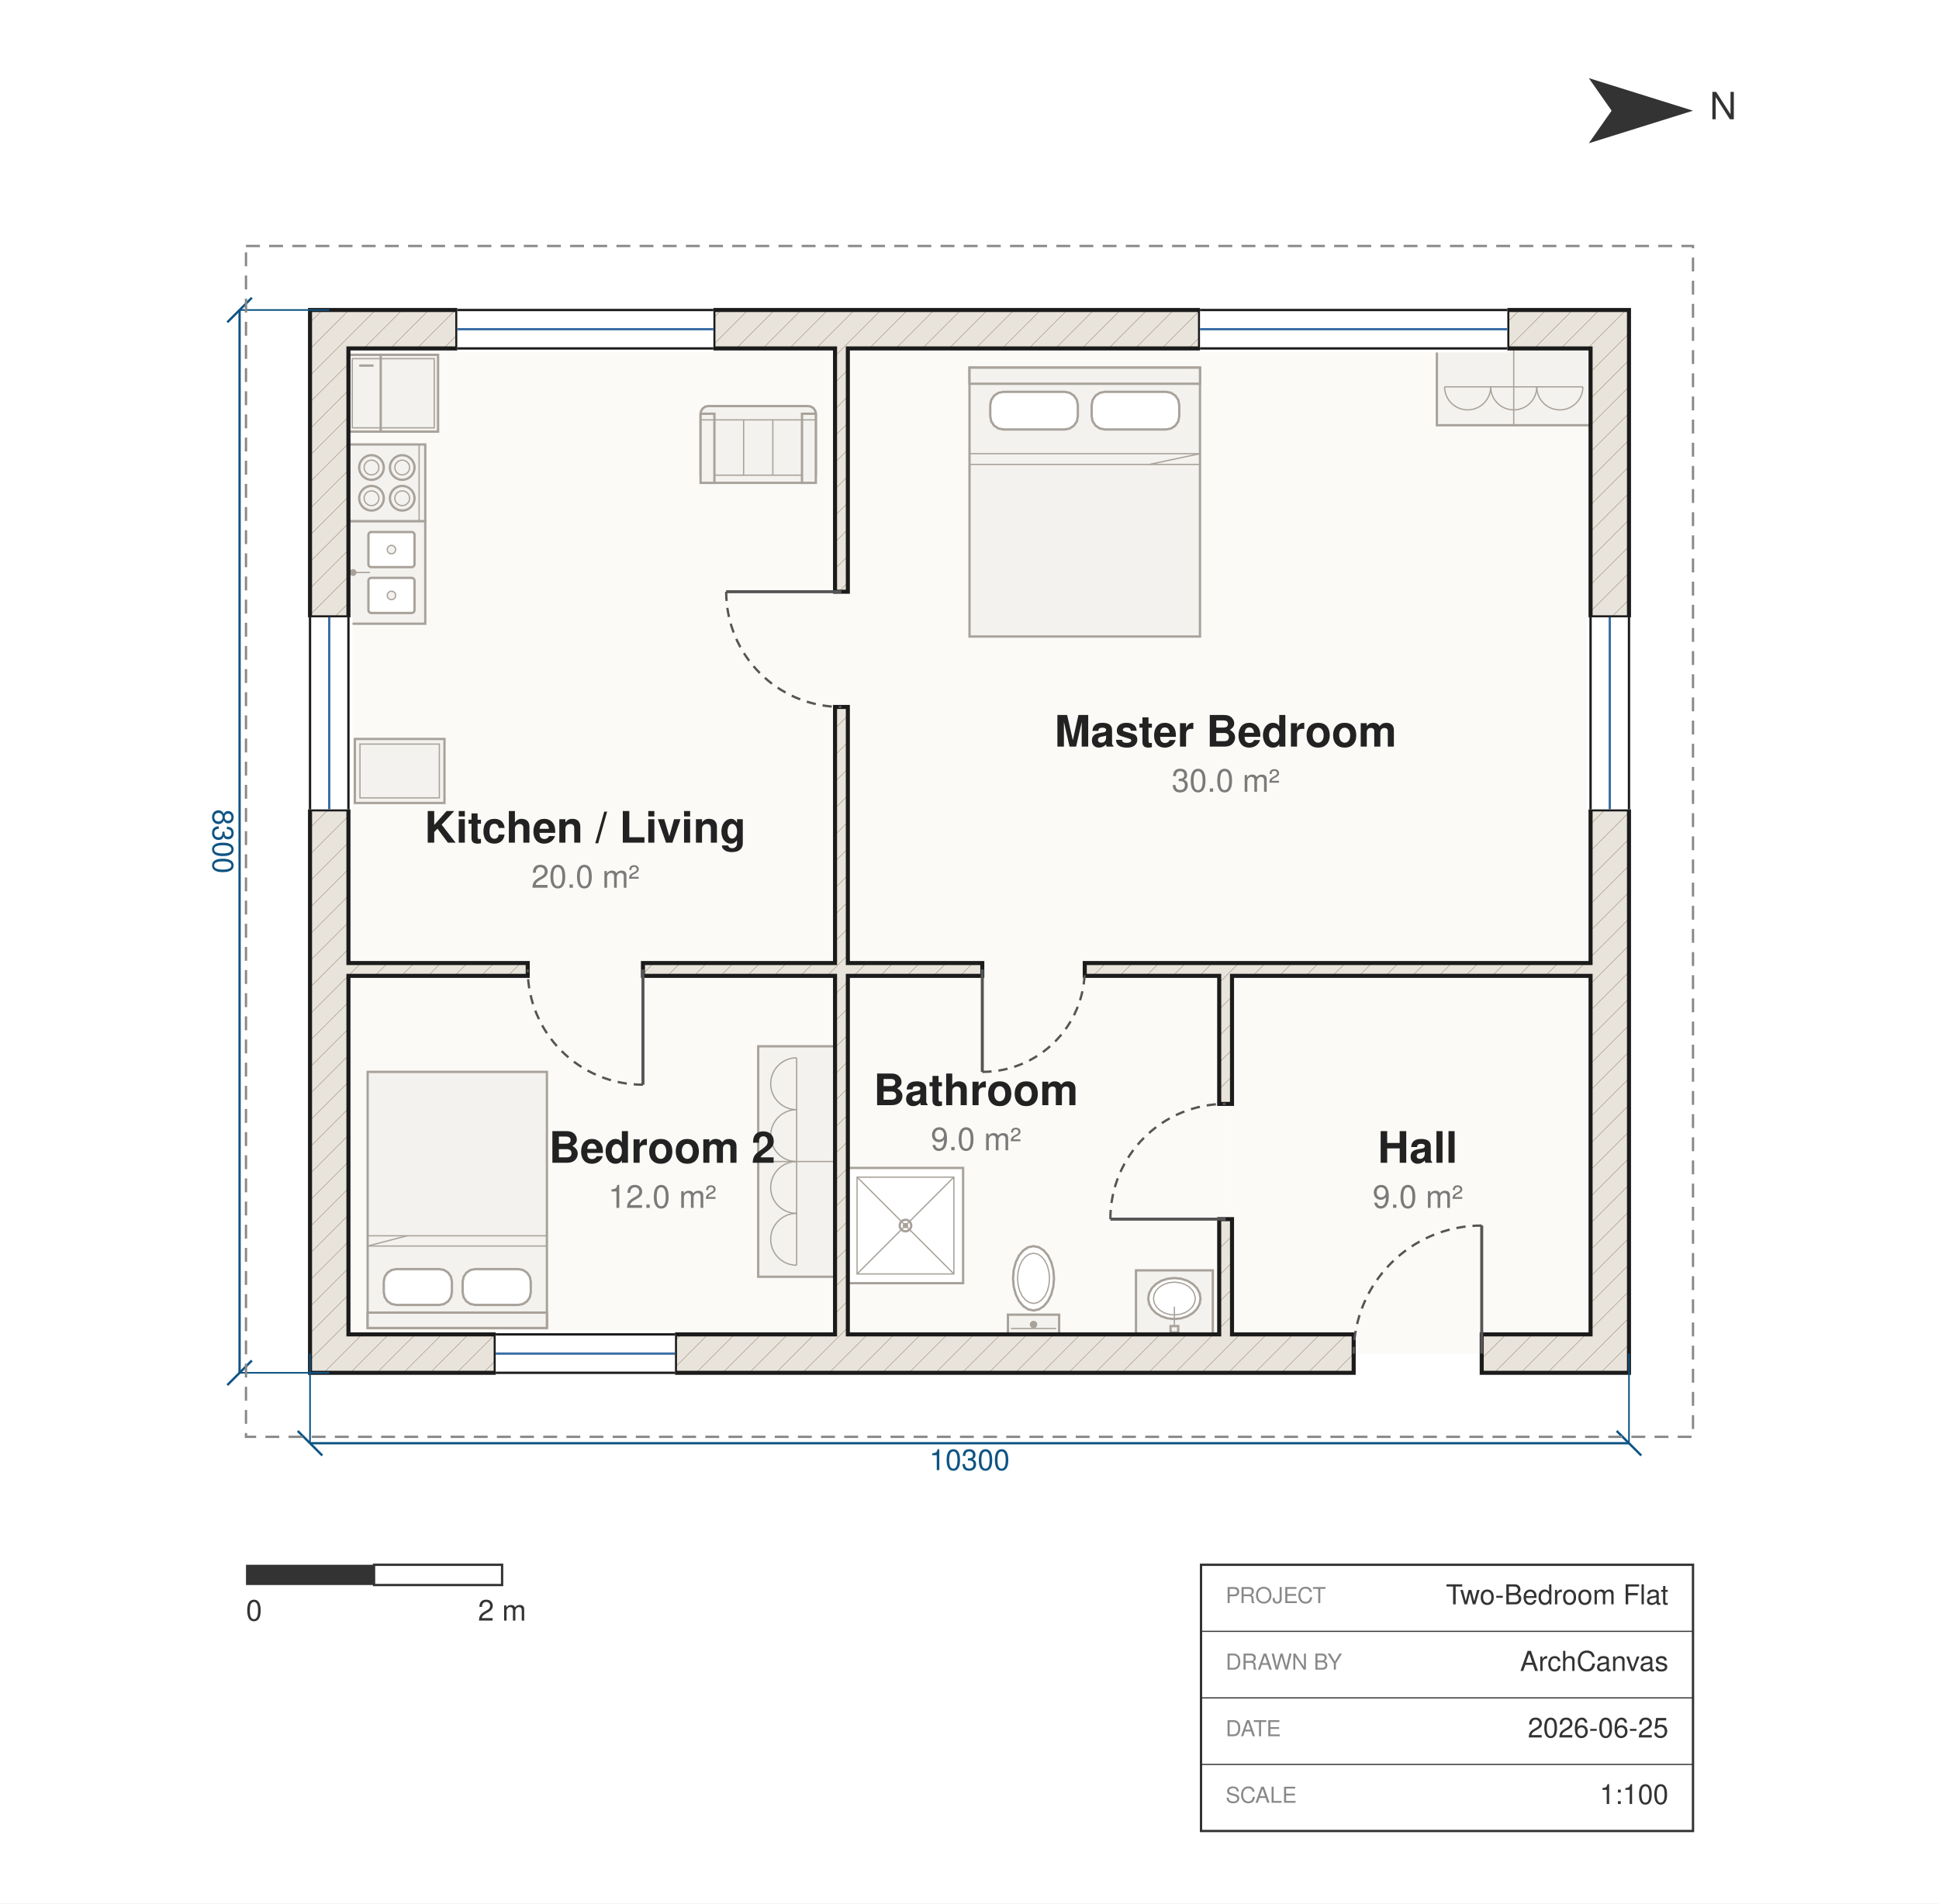
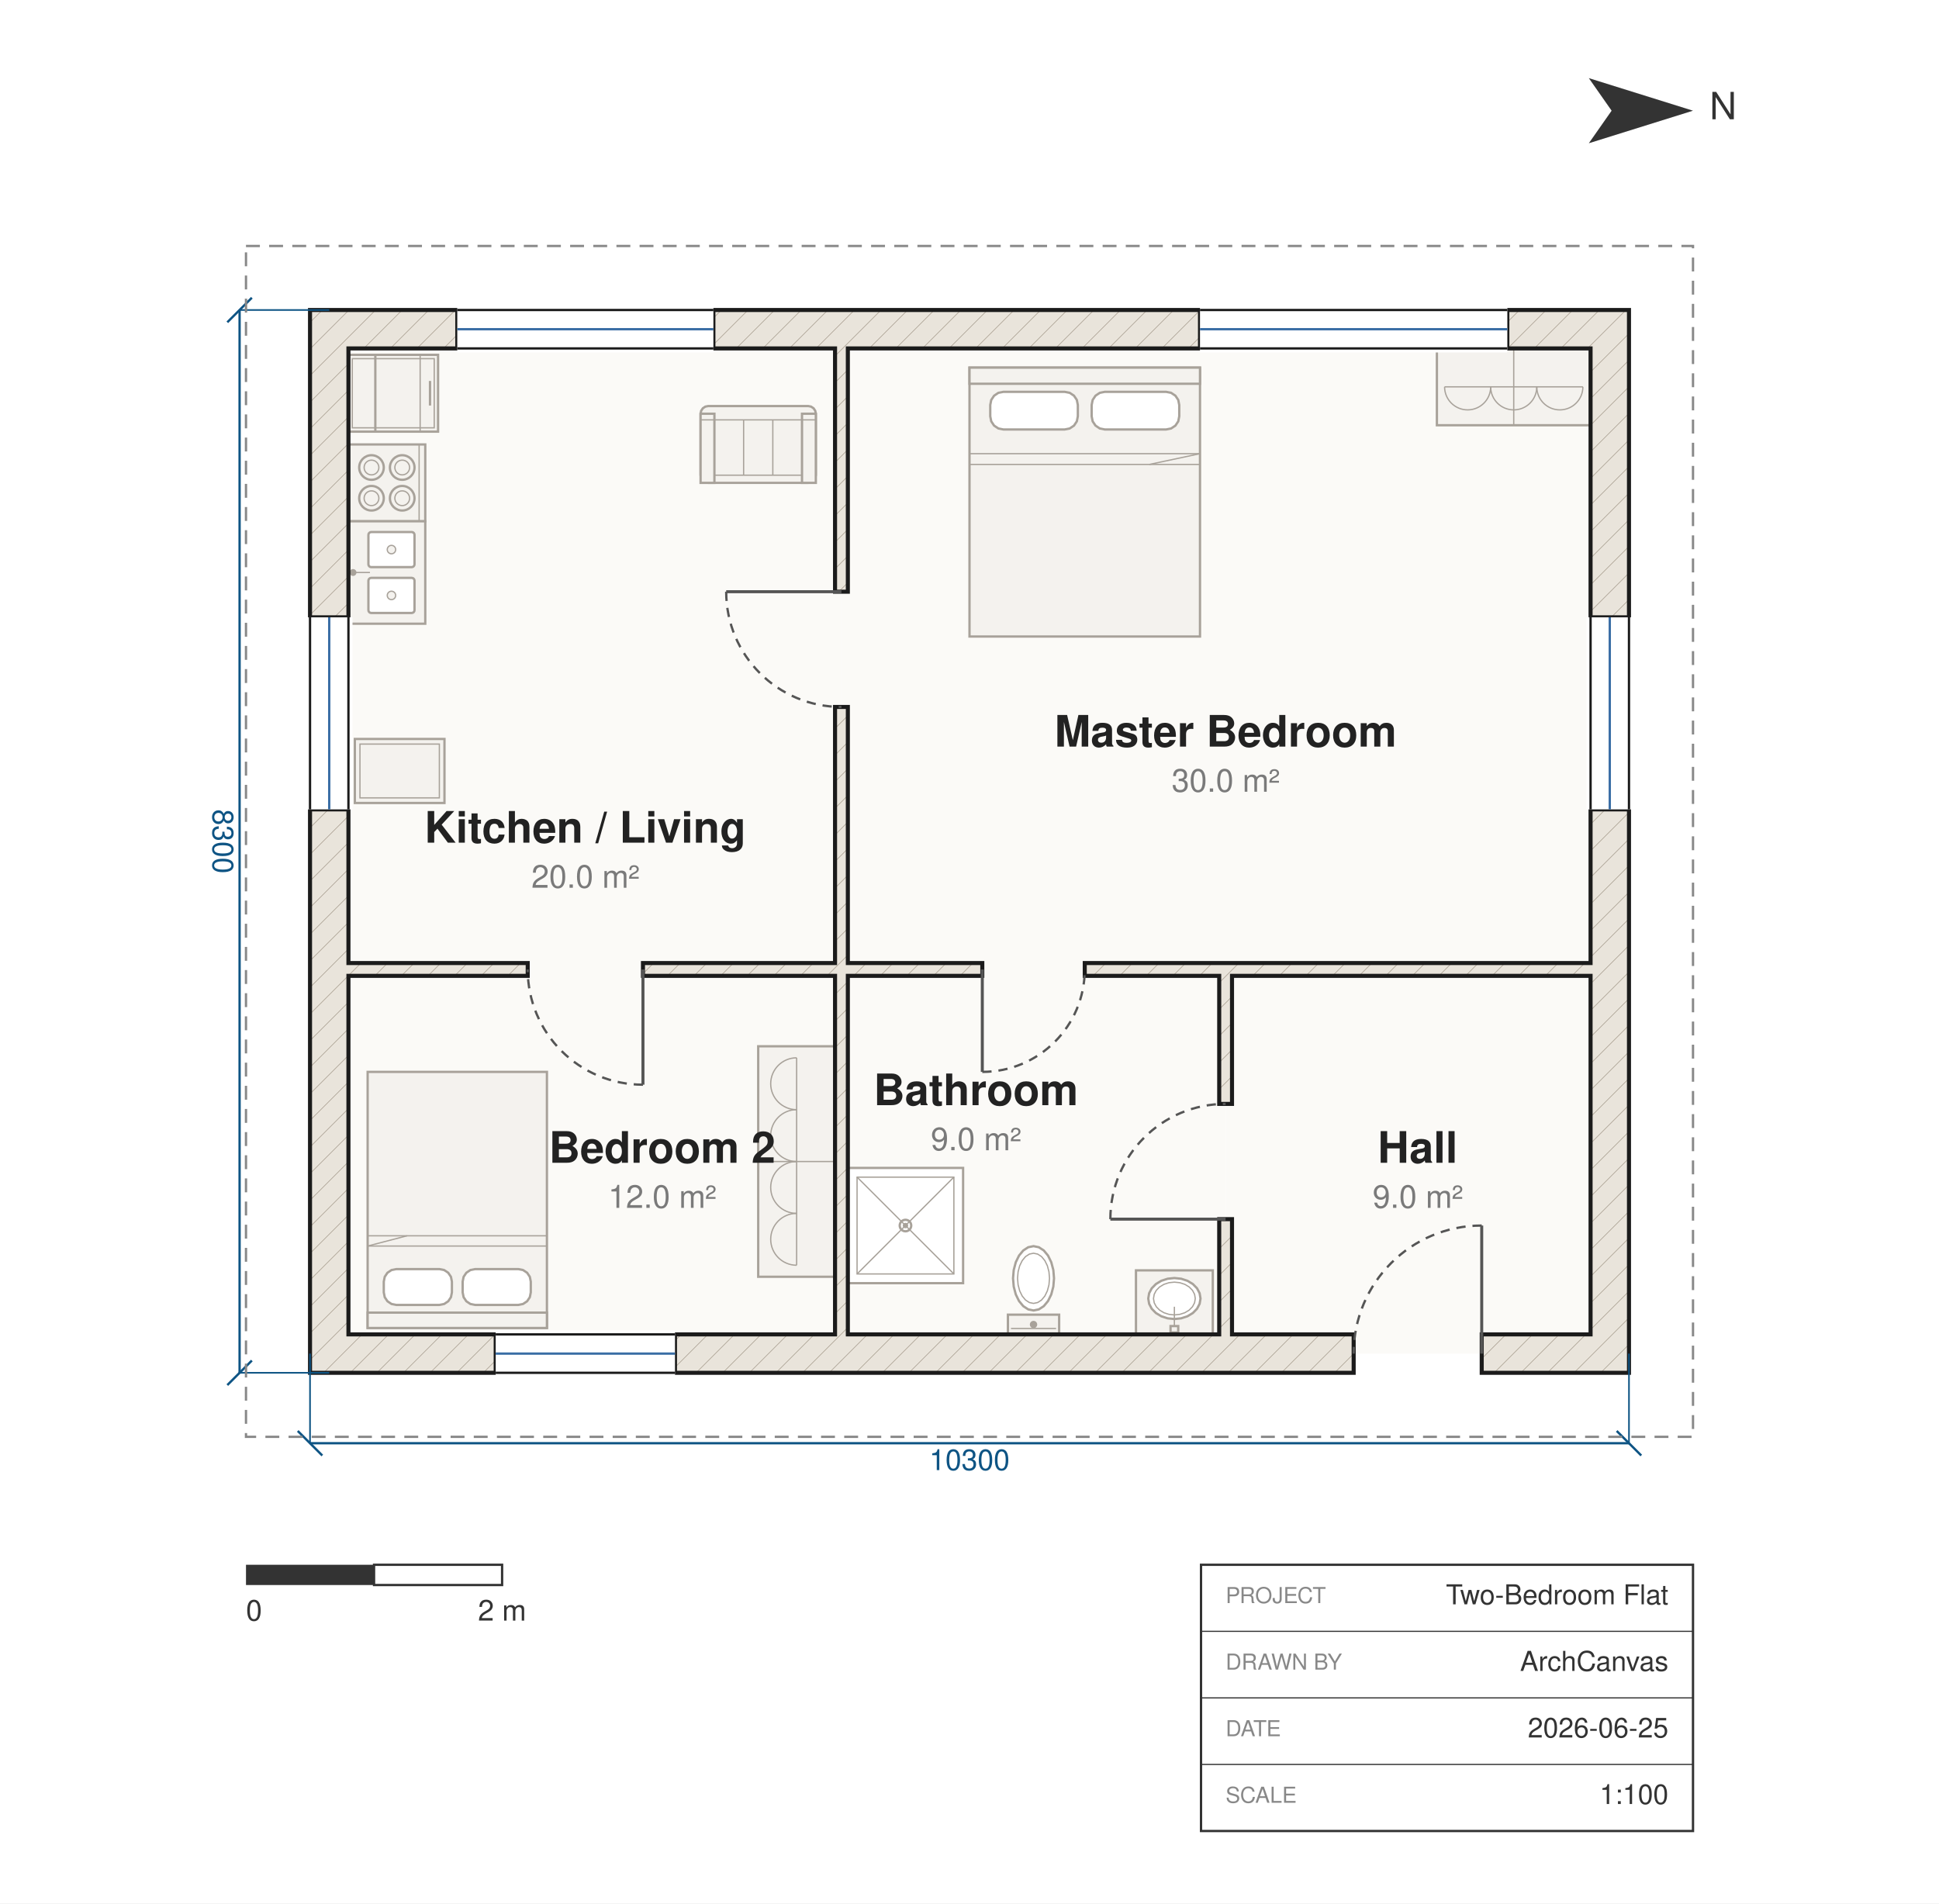
<svg xmlns="http://www.w3.org/2000/svg" viewBox="-2571 -2571 15142 14864.4" font-family="Helvetica, Arial, sans-serif">
  <defs>
    <pattern id="poche" patternUnits="userSpaceOnUse" width="146.9" height="146.9" patternTransform="rotate(45)">
      <rect width="146.9" height="146.9" fill="#e9e4db" />
      <line x1="0" y1="0" x2="0" y2="146.9" stroke="#b9b1a4" stroke-width="12.66" />
    </pattern>
  </defs>
  <rect x="-2571" y="-2571" width="15142" height="14864.4" fill="#ffffff" />
  <g id="A-FLOR">
    <polygon points="0,0 4000,0 4000,5000 0,5000" fill="#fbfaf7" />
    <polygon points="4000,0 10000,0 10000,5000 4000,5000" fill="#fbfaf7" />
    <polygon points="0,5000 4000,5000 4000,8000 0,8000" fill="#fbfaf7" />
    <polygon points="4000,5000 7000,5000 7000,8000 4000,8000" fill="#fbfaf7" />
    <polygon points="7000,5000 10000,5000 10000,8000 7000,8000" fill="#fbfaf7" />
  </g>
  <g id="A-FURN">
    <polygon points="5000,300 6800,300 6800,2400 5000,2400" fill="#f4f2ee" stroke="#a8a29a" stroke-width="18.08" />
    <polygon points="5000,300 6800,300 6800,426 5000,426" fill="#f4f2ee" stroke="#a8a29a" stroke-width="18.08" />
    <polygon points="5743.1,489 5782.48,496.83 5815.86,519.14 5838.17,552.52 5846,591.9 5846,680.1 5838.17,719.48 5815.86,752.86 5782.48,775.17 5743.1,783 5264.9,783 5225.52,775.17 5192.14,752.86 5169.83,719.48 5162,680.1 5162,591.9 5169.83,552.52 5192.14,519.14 5225.52,496.83 5264.9,489" fill="#ffffff" stroke="#a8a29a" stroke-width="18.08" />
    <polygon points="6535.1,489 6574.48,496.83 6607.86,519.14 6630.17,552.52 6638,591.9 6638,680.1 6630.17,719.48 6607.86,752.86 6574.48,775.17 6535.1,783 6056.9,783 6017.52,775.17 5984.14,752.86 5961.83,719.48 5954,680.1 5954,591.9 5961.83,552.52 5984.14,519.14 6017.52,496.83 6056.9,489" fill="#ffffff" stroke="#a8a29a" stroke-width="18.08" />
    <line x1="5000" y1="972" x2="6800" y2="972" stroke="#a8a29a" stroke-width="9.94" />
    <line x1="5000" y1="1056" x2="6800" y2="1056" stroke="#a8a29a" stroke-width="9.94" />
    <line x1="6800" y1="972" x2="6404" y2="1056" stroke="#a8a29a" stroke-width="9.94" />
    <polygon points="1700,7800 300,7800 300,5800 1700,5800" fill="#f4f2ee" stroke="#a8a29a" stroke-width="18.08" />
    <polygon points="1700,7800 300,7800 300,7680 1700,7680" fill="#f4f2ee" stroke="#a8a29a" stroke-width="18.08" />
    <polygon points="1140,7620 1102.5,7612.54 1070.7,7591.3 1049.46,7559.5 1042,7522 1042,7438 1049.46,7400.5 1070.7,7368.7 1102.5,7347.46 1140,7340 1476,7340 1513.5,7347.46 1545.3,7368.7 1566.54,7400.5 1574,7438 1574,7522 1566.54,7559.5 1545.3,7591.3 1513.5,7612.54 1476,7620" fill="#ffffff" stroke="#a8a29a" stroke-width="18.08" />
    <polygon points="524,7620 486.5,7612.54 454.7,7591.3 433.46,7559.5 426,7522 426,7438 433.46,7400.5 454.7,7368.7 486.5,7347.46 524,7340 860,7340 897.5,7347.46 929.3,7368.7 950.54,7400.5 958,7438 958,7522 950.54,7559.5 929.3,7591.3 897.5,7612.54 860,7620" fill="#ffffff" stroke="#a8a29a" stroke-width="18.08" />
    <line x1="1700" y1="7160" x2="300" y2="7160" stroke="#a8a29a" stroke-width="9.94" />
    <line x1="1700" y1="7080" x2="300" y2="7080" stroke="#a8a29a" stroke-width="9.94" />
    <line x1="300" y1="7160" x2="608" y2="7080" stroke="#a8a29a" stroke-width="9.94" />
    <polygon points="8650,150 9850,150 9850,750 8650,750" fill="#f4f2ee" stroke="#a8a29a" stroke-width="18.08" />
    <line x1="8710" y1="450" x2="9790" y2="450" stroke="#a8a29a" stroke-width="9.94" />
    <path d="M 8710,450 A 180 180 0 0 0 9070,450" fill="none" stroke="#a8a29a" stroke-width="9.94" />
    <path d="M 9070,450 A 180 180 0 0 0 9430,450" fill="none" stroke="#a8a29a" stroke-width="9.94" />
    <path d="M 9430,450 A 180 180 0 0 0 9790,450" fill="none" stroke="#a8a29a" stroke-width="9.94" />
    <line x1="9250" y1="150" x2="9250" y2="750" stroke="#a8a29a" stroke-width="9.94" />
    <polygon points="3950,5600 3950,7400 3350,7400 3350,5600" fill="#f4f2ee" stroke="#a8a29a" stroke-width="18.08" />
    <line x1="3650" y1="5690" x2="3650" y2="7310" stroke="#a8a29a" stroke-width="9.94" />
    <path d="M 3650,5690 A 202.5 202.5 0 0 0 3650,6095" fill="none" stroke="#a8a29a" stroke-width="9.94" />
    <path d="M 3650,6095 A 202.5 202.5 0 0 0 3650,6500" fill="none" stroke="#a8a29a" stroke-width="9.94" />
    <path d="M 3650,6500 A 202.5 202.5 0 0 0 3650,6905" fill="none" stroke="#a8a29a" stroke-width="9.94" />
    <path d="M 3650,6905 A 202.5 202.5 0 0 0 3650,7310" fill="none" stroke="#a8a29a" stroke-width="9.94" />
    <line x1="3950" y1="6500" x2="3350" y2="6500" stroke="#a8a29a" stroke-width="9.94" />
    <polygon points="150,800 150,200 850,200 850,800" fill="#f4f2ee" stroke="#a8a29a" stroke-width="18.08" />
    <polygon points="180,770 180,230 820,230 820,770" fill="none" stroke="#a8a29a" stroke-width="9.94" />
-     <line x1="402" y1="800" x2="402" y2="200" stroke="#a8a29a" stroke-width="18.08" />
-     <line x1="234" y1="284" x2="346" y2="284" stroke="#a8a29a" stroke-width="18.08" />
+     <line x1="710" y1="800" x2="710" y2="200" stroke="#a8a29a" stroke-width="9.94" />
+     <line x1="360" y1="800" x2="360" y2="200" stroke="#a8a29a" stroke-width="18.08" />
+     <line x1="787" y1="596" x2="787" y2="404" stroke="#a8a29a" stroke-width="18.08" />
    <polygon points="150,1500 150,900 750,900 750,1500" fill="#f4f2ee" stroke="#a8a29a" stroke-width="18.08" />
    <circle cx="330" cy="1320" r="96" fill="none" stroke="#a8a29a" stroke-width="18.08" />
    <circle cx="330" cy="1320" r="57.6" fill="none" stroke="#a8a29a" stroke-width="9.94" />
    <circle cx="570" cy="1320" r="96" fill="none" stroke="#a8a29a" stroke-width="18.08" />
    <circle cx="570" cy="1320" r="57.6" fill="none" stroke="#a8a29a" stroke-width="9.94" />
    <circle cx="330" cy="1080" r="96" fill="none" stroke="#a8a29a" stroke-width="18.08" />
    <circle cx="330" cy="1080" r="57.6" fill="none" stroke="#a8a29a" stroke-width="9.94" />
    <circle cx="570" cy="1080" r="96" fill="none" stroke="#a8a29a" stroke-width="18.08" />
    <circle cx="570" cy="1080" r="57.6" fill="none" stroke="#a8a29a" stroke-width="9.94" />
    <line x1="702" y1="1500" x2="702" y2="900" stroke="#a8a29a" stroke-width="9.94" />
    <polygon points="150,2300 150,1500 750,1500 750,2300" fill="#f4f2ee" stroke="#a8a29a" stroke-width="18.08" />
    <polygon points="306,1963.92 307.67,1955.53 312.42,1948.42 319.53,1943.67 327.92,1942 644.08,1942 652.47,1943.67 659.58,1948.42 664.33,1955.53 666,1963.92 666,2194.08 664.33,2202.47 659.58,2209.58 652.47,2214.33 644.08,2216 327.92,2216 319.53,2214.33 312.42,2209.58 307.67,2202.47 306,2194.08" fill="#ffffff" stroke="#a8a29a" stroke-width="18.08" />
    <circle cx="486" cy="2079" r="32.88" fill="#f4f2ee" stroke="#a8a29a" stroke-width="9.94" />
    <polygon points="306,1605.92 307.67,1597.53 312.42,1590.42 319.53,1585.67 327.92,1584 644.08,1584 652.47,1585.67 659.58,1590.42 664.33,1597.53 666,1605.92 666,1836.08 664.33,1844.47 659.58,1851.58 652.47,1856.33 644.08,1858 327.92,1858 319.53,1856.33 312.42,1851.58 307.67,1844.47 306,1836.08" fill="#ffffff" stroke="#a8a29a" stroke-width="18.08" />
    <circle cx="486" cy="1721" r="32.88" fill="#f4f2ee" stroke="#a8a29a" stroke-width="9.94" />
    <circle cx="186" cy="1900" r="18" fill="#a8a29a" stroke="#a8a29a" stroke-width="18.08" />
    <line x1="186" y1="1900" x2="318" y2="1900" stroke="#a8a29a" stroke-width="9.94" />
    <polygon points="3740,600 3762.96,604.57 3782.43,617.57 3795.43,637.04 3800,660 3800,1140 3795.43,1162.96 3782.43,1182.43 3762.96,1195.43 3740,1200 2960,1200 2937.04,1195.43 2917.57,1182.43 2904.57,1162.96 2900,1140 2900,660 2904.57,637.04 2917.57,617.57 2937.04,604.57 2960,600" fill="#f4f2ee" stroke="#a8a29a" stroke-width="18.08" />
    <polygon points="2900,660 3008,660 3008,1200 2900,1200" fill="#f4f2ee" stroke="#a8a29a" stroke-width="18.08" />
    <polygon points="3692,660 3800,660 3800,1200 3692,1200" fill="#f4f2ee" stroke="#a8a29a" stroke-width="18.08" />
    <line x1="2900" y1="708" x2="3800" y2="708" stroke="#a8a29a" stroke-width="9.94" />
    <line x1="3236" y1="708" x2="3236" y2="1140" stroke="#a8a29a" stroke-width="9.94" />
    <line x1="3464" y1="708" x2="3464" y2="1140" stroke="#a8a29a" stroke-width="9.94" />
    <line x1="3008" y1="1140" x2="3692" y2="1140" stroke="#a8a29a" stroke-width="9.94" />
    <polygon points="200,3200 900,3200 900,3700 200,3700" fill="#f4f2ee" stroke="#a8a29a" stroke-width="18.08" />
    <polygon points="240,3240 860,3240 860,3660 240,3660" fill="none" stroke="#a8a29a" stroke-width="9.94" />
    <polygon points="4050,7450 4050,6550 4950,6550 4950,7450" fill="#ffffff" stroke="#a8a29a" stroke-width="18.08" />
    <polygon points="4122,7378 4122,6622 4878,6622 4878,7378" fill="#ffffff" stroke="#a8a29a" stroke-width="9.94" />
    <line x1="4122" y1="7378" x2="4878" y2="6622" stroke="#a8a29a" stroke-width="9.94" />
    <line x1="4122" y1="6622" x2="4878" y2="7378" stroke="#a8a29a" stroke-width="9.94" />
    <circle cx="4500" cy="7000" r="45" fill="none" stroke="#a8a29a" stroke-width="18.08" />
    <circle cx="4500" cy="7000" r="16.2" fill="#a8a29a" stroke="#a8a29a" stroke-width="9.94" />
    <polygon points="5700,7850 5300,7850 5300,7696 5700,7696" fill="#f4f2ee" stroke="#a8a29a" stroke-width="18.08" />
    <line x1="5676" y1="7803.8" x2="5324" y2="7803.8" stroke="#a8a29a" stroke-width="9.94" />
    <polygon points="5340,7412.08 5345.45,7347.08 5361.44,7286.5 5386.86,7234.48 5420,7194.57 5458.59,7169.48 5500,7160.92 5541.41,7169.48 5580,7194.57 5613.14,7234.48 5638.56,7286.5 5654.55,7347.08 5660,7412.08 5654.55,7477.08 5638.56,7537.66 5613.14,7589.68 5580,7629.59 5541.41,7654.68 5500,7663.24 5458.59,7654.68 5420,7629.59 5386.86,7589.68 5361.44,7537.66 5345.45,7477.08" fill="#ffffff" stroke="#a8a29a" stroke-width="18.08" />
    <polygon points="5375.2,7412.08 5379.45,7361.38 5391.92,7314.13 5411.75,7273.55 5437.6,7242.42 5467.7,7222.85 5500,7216.18 5532.3,7222.85 5562.4,7242.42 5588.25,7273.55 5608.08,7314.13 5620.55,7361.38 5624.8,7412.08 5620.55,7462.78 5608.08,7510.03 5588.25,7550.61 5562.4,7581.74 5532.3,7601.31 5500,7607.98 5467.7,7601.31 5437.6,7581.74 5411.75,7550.61 5391.92,7510.03 5379.45,7462.78" fill="#ffffff" stroke="#a8a29a" stroke-width="9.94" />
    <circle cx="5500" cy="7773" r="20" fill="#a8a29a" stroke="#a8a29a" stroke-width="18.08" />
    <polygon points="6900,7850 6300,7850 6300,7350 6900,7350" fill="#f4f2ee" stroke="#a8a29a" stroke-width="18.08" />
    <polygon points="6396,7570 6402.95,7528.59 6423.33,7490 6455.75,7456.86 6498,7431.44 6547.2,7415.45 6600,7410 6652.8,7415.45 6702,7431.44 6744.25,7456.86 6776.67,7490 6797.05,7528.59 6804,7570 6797.05,7611.41 6776.67,7650 6744.25,7683.14 6702,7708.56 6652.8,7724.55 6600,7730 6547.2,7724.55 6498,7708.56 6455.75,7683.14 6423.33,7650 6402.95,7611.41" fill="#ffffff" stroke="#a8a29a" stroke-width="18.08" />
    <polygon points="6436.8,7570 6442.36,7536.87 6458.66,7506 6484.6,7479.49 6518.4,7459.15 6557.76,7446.36 6600,7442 6642.24,7446.36 6681.6,7459.15 6715.4,7479.49 6741.34,7506 6757.64,7536.87 6763.2,7570 6757.64,7603.13 6741.34,7634 6715.4,7660.51 6681.6,7680.85 6642.24,7693.64 6600,7698 6557.76,7693.64 6518.4,7680.85 6484.6,7660.51 6458.66,7634 6442.36,7603.13" fill="#ffffff" stroke="#a8a29a" stroke-width="9.94" />
    <polygon points="6630,7835 6570,7835 6570,7785 6630,7785" fill="#f4f2ee" stroke="#a8a29a" stroke-width="18.08" />
    <line x1="6600" y1="7785" x2="6600" y2="7634" stroke="#a8a29a" stroke-width="9.94" />
  </g>
  <g id="A-WALL">
    <path d="M -150,-150 L 1000,-150 L 1000,150 L 150,150 L 150,2250 L -150,2250 Z M -150,3750 L 150,3750 L 150,4950 L 1550,4950 L 1550,5050 L 150,5050 L 150,7850 L 1300,7850 L 1300,8150 L -150,8150 Z M 10150,-150 L 10150,2250 L 9850,2250 L 9850,150 L 9200,150 L 9200,-150 Z M 10150,3750 L 10150,8150 L 9000,8150 L 9000,7850 L 9850,7850 L 9850,5050 L 7050,5050 L 7050,6050 L 6950,6050 L 6950,5050 L 5900,5050 L 5900,4950 L 9850,4950 L 9850,3750 Z M 2450,4950 L 3950,4950 L 3950,2950 L 4050,2950 L 4050,4950 L 5100,4950 L 5100,5050 L 4050,5050 L 4050,7850 L 6950,7850 L 6950,6950 L 7050,6950 L 7050,7850 L 8000,7850 L 8000,8150 L 2700,8150 L 2700,7850 L 3950,7850 L 3950,5050 L 2450,5050 Z M 3000,-150 L 6800,-150 L 6800,150 L 4050,150 L 4050,2050 L 3950,2050 L 3950,150 L 3000,150 Z" fill="url(#poche)" fill-rule="nonzero" />
    <path d="M -150,-150 L 1000,-150 L 1000,150 L 150,150 L 150,2250 L -150,2250 Z M -150,3750 L 150,3750 L 150,4950 L 1550,4950 L 1550,5050 L 150,5050 L 150,7850 L 1300,7850 L 1300,8150 L -150,8150 Z M 10150,-150 L 10150,2250 L 9850,2250 L 9850,150 L 9200,150 L 9200,-150 Z M 10150,3750 L 10150,8150 L 9000,8150 L 9000,7850 L 9850,7850 L 9850,5050 L 7050,5050 L 7050,6050 L 6950,6050 L 6950,5050 L 5900,5050 L 5900,4950 L 9850,4950 L 9850,3750 Z M 2450,4950 L 3950,4950 L 3950,2950 L 4050,2950 L 4050,4950 L 5100,4950 L 5100,5050 L 4050,5050 L 4050,7850 L 6950,7850 L 6950,6950 L 7050,6950 L 7050,7850 L 8000,7850 L 8000,8150 L 2700,8150 L 2700,7850 L 3950,7850 L 3950,5050 L 2450,5050 Z M 3000,-150 L 6800,-150 L 6800,150 L 4050,150 L 4050,2050 L 3950,2050 L 3950,150 L 3000,150 Z" fill="none" stroke="#1b1b1b" stroke-width="31.64" stroke-linejoin="miter" stroke-miterlimit="4" />
  </g>
  <g id="A-DOOR">
    <polygon points="9000,7850 8000,7850 8000,8150 9000,8150" fill="none" />
    <line x1="9000" y1="8000" x2="9000" y2="7000" stroke="#555555" stroke-width="23.5" />
    <path d="M 9000,7000 A 1000 1000 0 0 0 8000,8000" fill="none" stroke="#555555" stroke-width="18.08" stroke-dasharray="72.32 54.24" />
    <polygon points="3950,2050 3950,2950 4050,2950 4050,2050" fill="none" />
    <line x1="4000" y1="2050" x2="3100" y2="2050" stroke="#555555" stroke-width="23.5" />
    <path d="M 3100,2050 A 900 900 0 0 0 4000,2950" fill="none" stroke="#555555" stroke-width="18.08" stroke-dasharray="72.32 54.24" />
    <polygon points="1550,5050 2450,5050 2450,4950 1550,4950" fill="none" />
    <line x1="2450" y1="5000" x2="2450" y2="5900" stroke="#555555" stroke-width="23.5" />
    <path d="M 2450,5900 A 900 900 0 0 1 1550,5000" fill="none" stroke="#555555" stroke-width="18.08" stroke-dasharray="72.32 54.24" />
    <polygon points="5100,5050 5900,5050 5900,4950 5100,4950" fill="none" />
    <line x1="5100" y1="5000" x2="5100" y2="5800" stroke="#555555" stroke-width="23.5" />
    <path d="M 5100,5800 A 800 800 0 0 0 5900,5000" fill="none" stroke="#555555" stroke-width="18.08" stroke-dasharray="72.32 54.24" />
    <polygon points="6950,6050 6950,6950 7050,6950 7050,6050" fill="none" />
    <line x1="7000" y1="6950" x2="6100" y2="6950" stroke="#555555" stroke-width="23.5" />
    <path d="M 6100,6950 A 900 900 0 0 1 7000,6050" fill="none" stroke="#555555" stroke-width="18.08" stroke-dasharray="72.32 54.24" />
  </g>
  <g id="A-GLAZ">
    <polygon points="1000,181.64 3000,181.64 3000,-181.64 1000,-181.64" fill="#ffffff" />
    <line x1="1000" y1="150" x2="3000" y2="150" stroke="#1b1b1b" stroke-width="18.08" />
    <line x1="1000" y1="-150" x2="3000" y2="-150" stroke="#1b1b1b" stroke-width="18.08" />
    <line x1="1000" y1="0" x2="3000" y2="0" stroke="#3a6ea5" stroke-width="18.08" />
    <polygon points="6800,181.64 9200,181.64 9200,-181.64 6800,-181.64" fill="#ffffff" />
    <line x1="6800" y1="150" x2="9200" y2="150" stroke="#1b1b1b" stroke-width="18.08" />
    <line x1="6800" y1="-150" x2="9200" y2="-150" stroke="#1b1b1b" stroke-width="18.08" />
    <line x1="6800" y1="0" x2="9200" y2="0" stroke="#3a6ea5" stroke-width="18.08" />
    <polygon points="181.64,3750 181.64,2250 -181.64,2250 -181.64,3750" fill="#ffffff" />
    <line x1="150" y1="3750" x2="150" y2="2250" stroke="#1b1b1b" stroke-width="18.08" />
    <line x1="-150" y1="3750" x2="-150" y2="2250" stroke="#1b1b1b" stroke-width="18.08" />
    <line x1="0" y1="3750" x2="0" y2="2250" stroke="#3a6ea5" stroke-width="18.08" />
    <polygon points="9818.36,2250 9818.36,3750 10181.64,3750 10181.64,2250" fill="#ffffff" />
    <line x1="9850" y1="2250" x2="9850" y2="3750" stroke="#1b1b1b" stroke-width="18.08" />
    <line x1="10150" y1="2250" x2="10150" y2="3750" stroke="#1b1b1b" stroke-width="18.08" />
    <line x1="10000" y1="2250" x2="10000" y2="3750" stroke="#3a6ea5" stroke-width="18.08" />
    <polygon points="2700,7818.36 1300,7818.36 1300,8181.64 2700,8181.64" fill="#ffffff" />
    <line x1="2700" y1="7850" x2="1300" y2="7850" stroke="#1b1b1b" stroke-width="18.08" />
    <line x1="2700" y1="8150" x2="1300" y2="8150" stroke="#1b1b1b" stroke-width="18.08" />
    <line x1="2700" y1="8000" x2="1300" y2="8000" stroke="#3a6ea5" stroke-width="18.08" />
  </g>
  <g id="A-ANNO-TEXT">
    <text x="2000" y="3932.2" font-size="339" fill="#222222" text-anchor="middle" dominant-baseline="central" font-weight="600">Kitchen / Living</text>
    <text x="2000" y="4305.1" font-size="248.6" fill="#7a7a7a" text-anchor="middle" dominant-baseline="central">20.0 m²</text>
    <text x="7000" y="3182.2" font-size="339" fill="#222222" text-anchor="middle" dominant-baseline="central" font-weight="600">Master Bedroom</text>
    <text x="7000" y="3555.1" font-size="248.6" fill="#7a7a7a" text-anchor="middle" dominant-baseline="central">30.0 m²</text>
    <text x="2600" y="6432.2" font-size="339" fill="#222222" text-anchor="middle" dominant-baseline="central" font-weight="600">Bedroom 2</text>
    <text x="2600" y="6805.1" font-size="248.6" fill="#7a7a7a" text-anchor="middle" dominant-baseline="central">12.0 m²</text>
    <text x="5050" y="5982.2" font-size="339" fill="#222222" text-anchor="middle" dominant-baseline="central" font-weight="600">Bathroom</text>
    <text x="5050" y="6355.1" font-size="248.6" fill="#7a7a7a" text-anchor="middle" dominant-baseline="central">9.0 m²</text>
    <text x="8500" y="6432.2" font-size="339" fill="#222222" text-anchor="middle" dominant-baseline="central" font-weight="600">Hall</text>
    <text x="8500" y="6805.1" font-size="248.6" fill="#7a7a7a" text-anchor="middle" dominant-baseline="central">9.0 m²</text>
  </g>
  <g id="A-ANNO-DIMS">
    <line x1="-150" y1="8000" x2="-150" y2="8700" stroke="#0E5484" stroke-width="12.66" />
    <line x1="10150" y1="8000" x2="10150" y2="8700" stroke="#0E5484" stroke-width="12.66" />
    <line x1="-150" y1="8700" x2="10150" y2="8700" stroke="#0E5484" stroke-width="18.08" />
    <line x1="-54.12" y1="8795.88" x2="-245.88" y2="8604.12" stroke="#0E5484" stroke-width="18.08" />
    <line x1="10245.88" y1="8795.88" x2="10054.12" y2="8604.12" stroke="#0E5484" stroke-width="18.08" />
    <text x="5000" y="8858.2" font-size="226" fill="#0E5484" text-anchor="middle" dominant-baseline="central" transform="rotate(0 5000 8858.2)">10300</text>
    <line x1="0" y1="-150" x2="-700" y2="-150" stroke="#0E5484" stroke-width="12.66" />
    <line x1="0" y1="8150" x2="-700" y2="8150" stroke="#0E5484" stroke-width="12.66" />
    <line x1="-700" y1="-150" x2="-700" y2="8150" stroke="#0E5484" stroke-width="18.08" />
    <line x1="-795.88" y1="-54.12" x2="-604.12" y2="-245.88" stroke="#0E5484" stroke-width="18.08" />
    <line x1="-795.88" y1="8245.88" x2="-604.12" y2="8054.12" stroke="#0E5484" stroke-width="18.08" />
    <text x="-858.2" y="4000" font-size="226" fill="#0E5484" text-anchor="middle" dominant-baseline="central" transform="rotate(90 -858.2 4000)">8300</text>
  </g>
  <g id="A-ROOF">
    <polygon points="-650,-650 10650,-650 10650,8650 -650,8650" fill="none" stroke="#888888" stroke-width="18.08" stroke-dasharray="108.48 72.32" />
  </g>
  <g>
    <polygon points="10141.5,-2215.05 9887.25,-1401.45 10141.5,-1579.43 10395.75,-1401.45" fill="#333333" transform="rotate(90 10141.5 -1706.55)" />
    <text x="10885.04" y="-1706.55" font-size="293.8" fill="#333333" text-anchor="middle" dominant-baseline="central">N</text>
  </g>
  <g>
    <rect x="-650" y="9649.2" width="1000" height="158.2" fill="#333333" />
    <rect x="350" y="9649.2" width="1000" height="158.2" fill="none" stroke="#333333" stroke-width="18.08" />
    <text x="-650" y="10033.4" font-size="226" fill="#333333" text-anchor="start" dominant-baseline="central">0</text>
    <text x="1350" y="10033.4" font-size="226" fill="#333333" text-anchor="middle" dominant-baseline="central">2 m</text>
  </g>
  <g>
    <rect x="6808" y="9649.2" width="3842" height="2079.2" fill="none" stroke="#333333" stroke-width="18.08" />
    <text x="7000.1" y="9909.1" font-size="171.76" fill="#888888" dominant-baseline="central">PROJECT</text>
    <text x="10457.9" y="9909.1" font-size="214.7" fill="#333333" text-anchor="end" dominant-baseline="central">Two-Bedroom Flat</text>
    <text x="7000.1" y="10428.9" font-size="171.76" fill="#888888" dominant-baseline="central">DRAWN BY</text>
    <text x="10457.9" y="10428.9" font-size="214.7" fill="#333333" text-anchor="end" dominant-baseline="central">ArchCanvas</text>
    <line x1="6808" y1="10169" x2="10650" y2="10169" stroke="#333333" stroke-width="9.04" />
    <text x="7000.1" y="10948.7" font-size="171.76" fill="#888888" dominant-baseline="central">DATE</text>
    <text x="10457.9" y="10948.7" font-size="214.7" fill="#333333" text-anchor="end" dominant-baseline="central">2026-06-25</text>
    <line x1="6808" y1="10688.8" x2="10650" y2="10688.8" stroke="#333333" stroke-width="9.04" />
    <text x="7000.1" y="11468.5" font-size="171.76" fill="#888888" dominant-baseline="central">SCALE</text>
    <text x="10457.9" y="11468.5" font-size="214.7" fill="#333333" text-anchor="end" dominant-baseline="central">1:100</text>
    <line x1="6808" y1="11208.6" x2="10650" y2="11208.6" stroke="#333333" stroke-width="9.04" />
  </g>
</svg>
